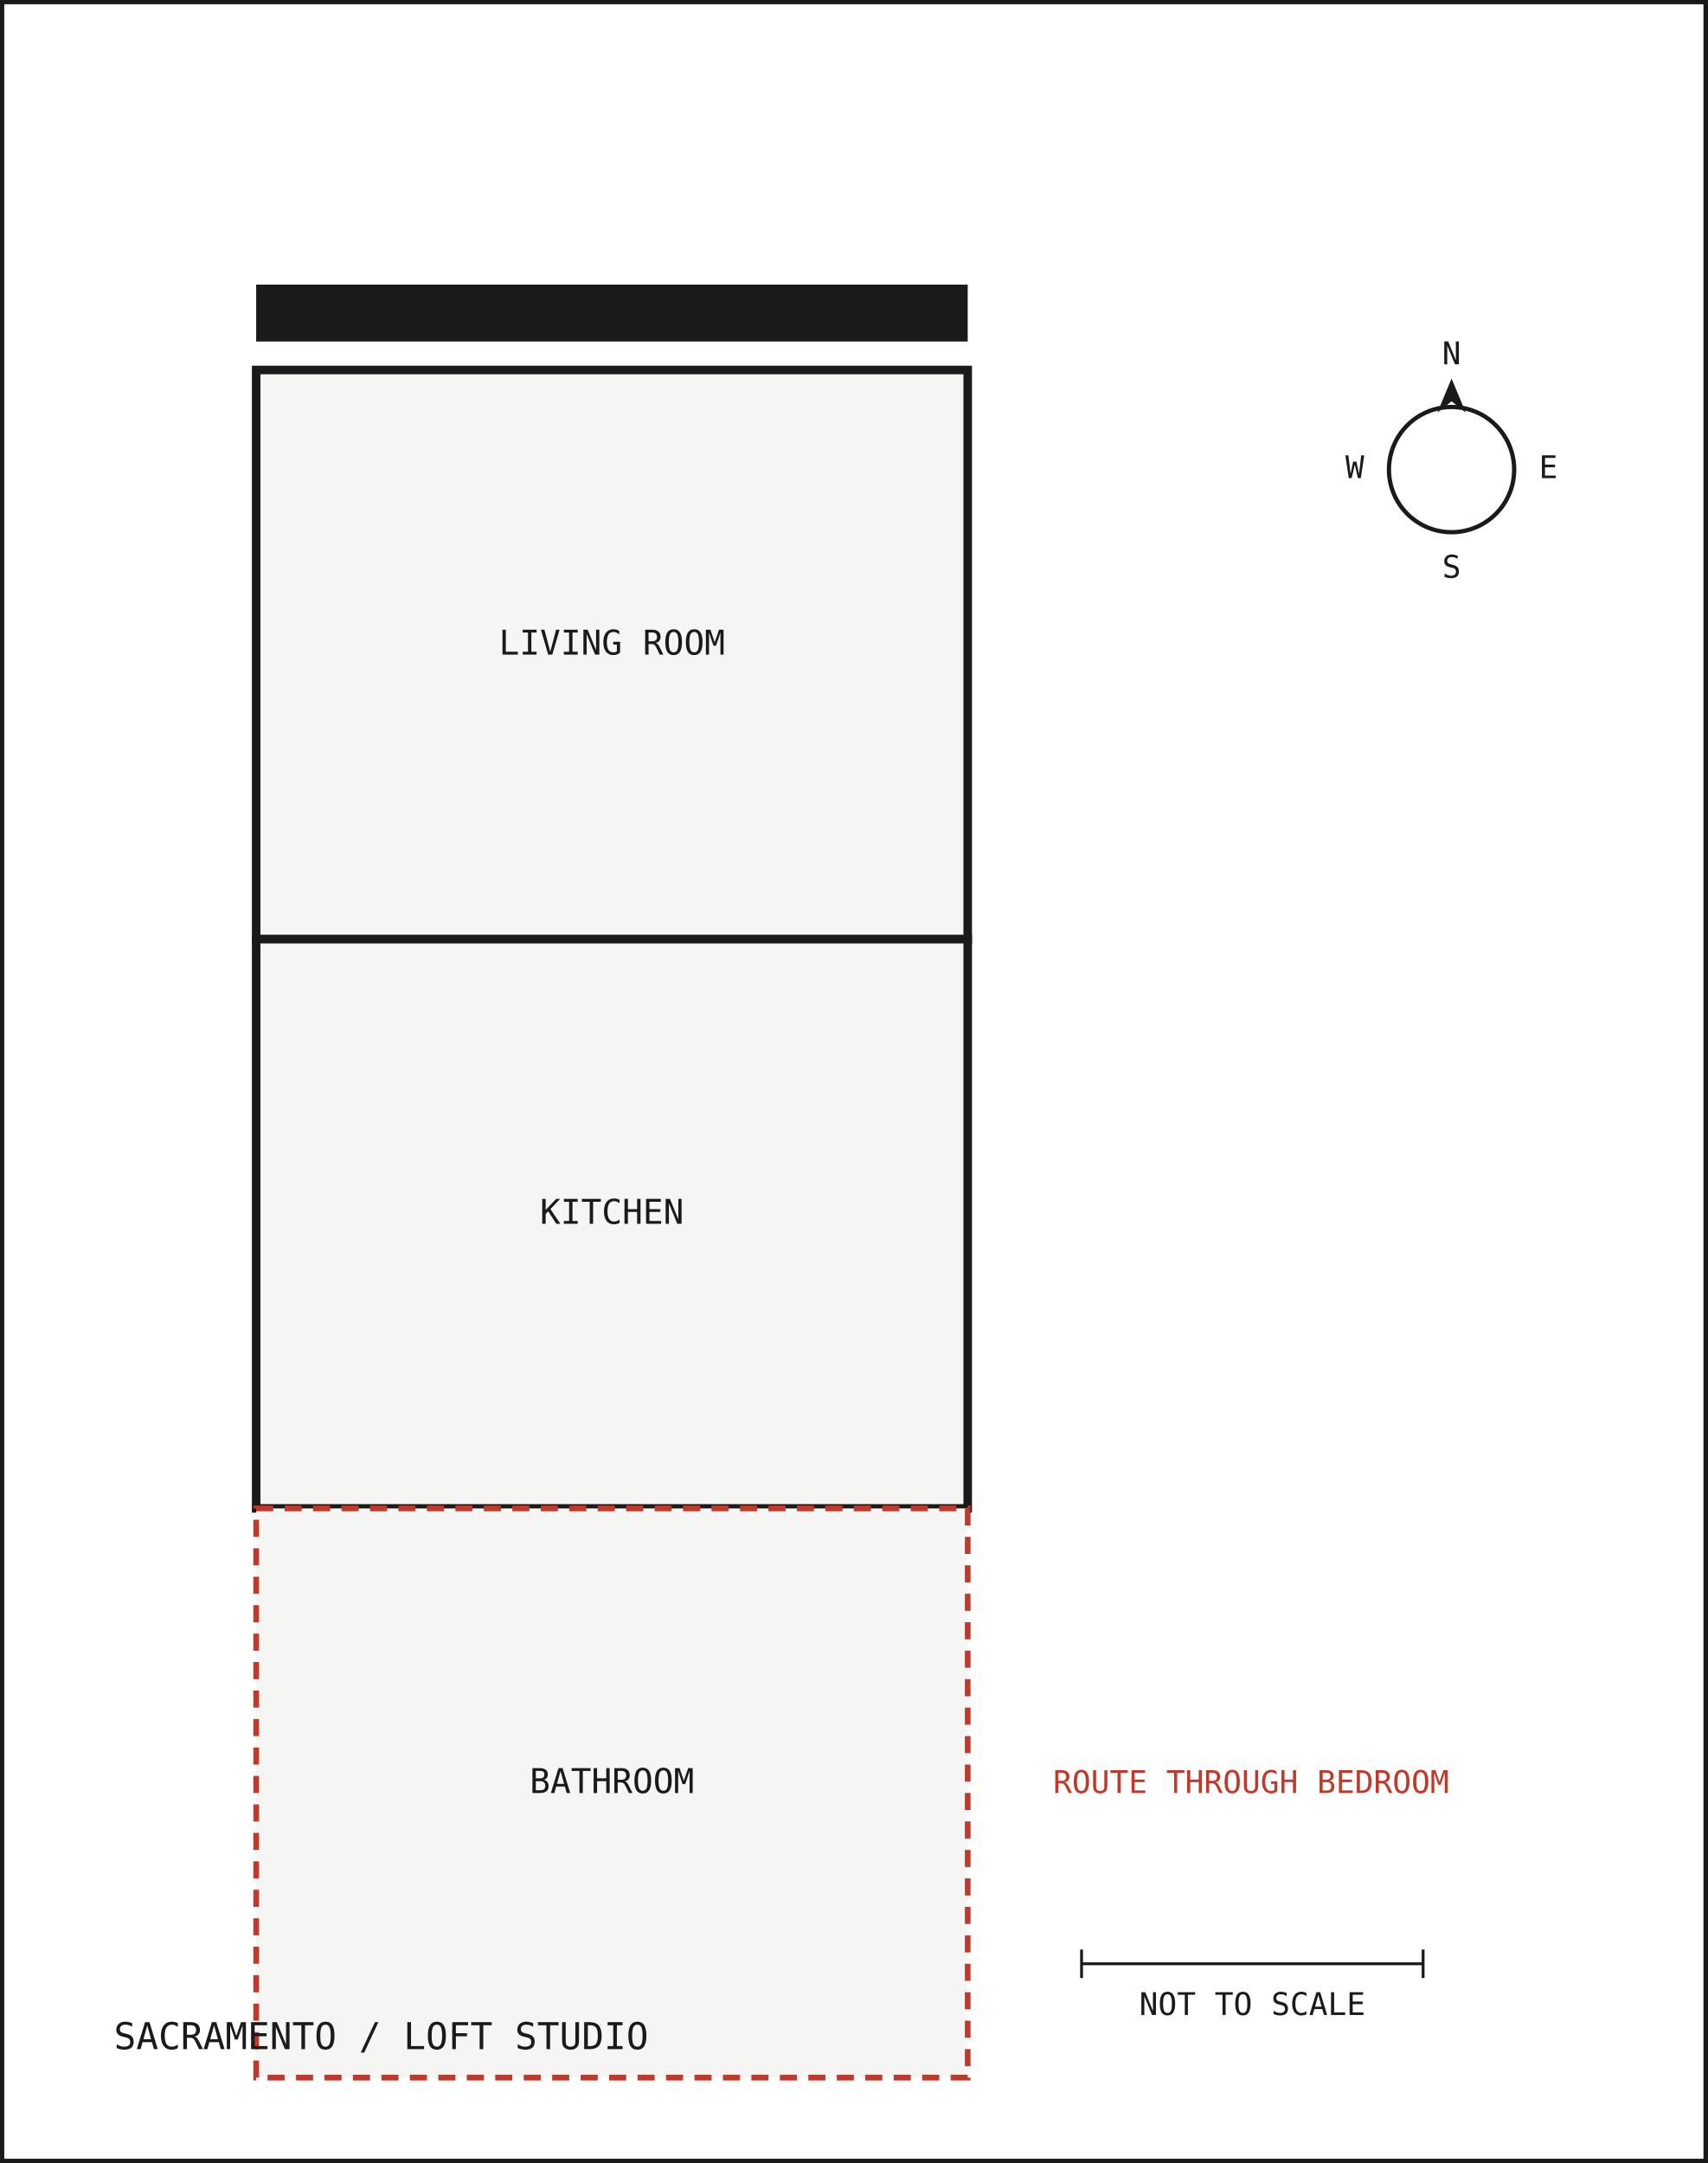
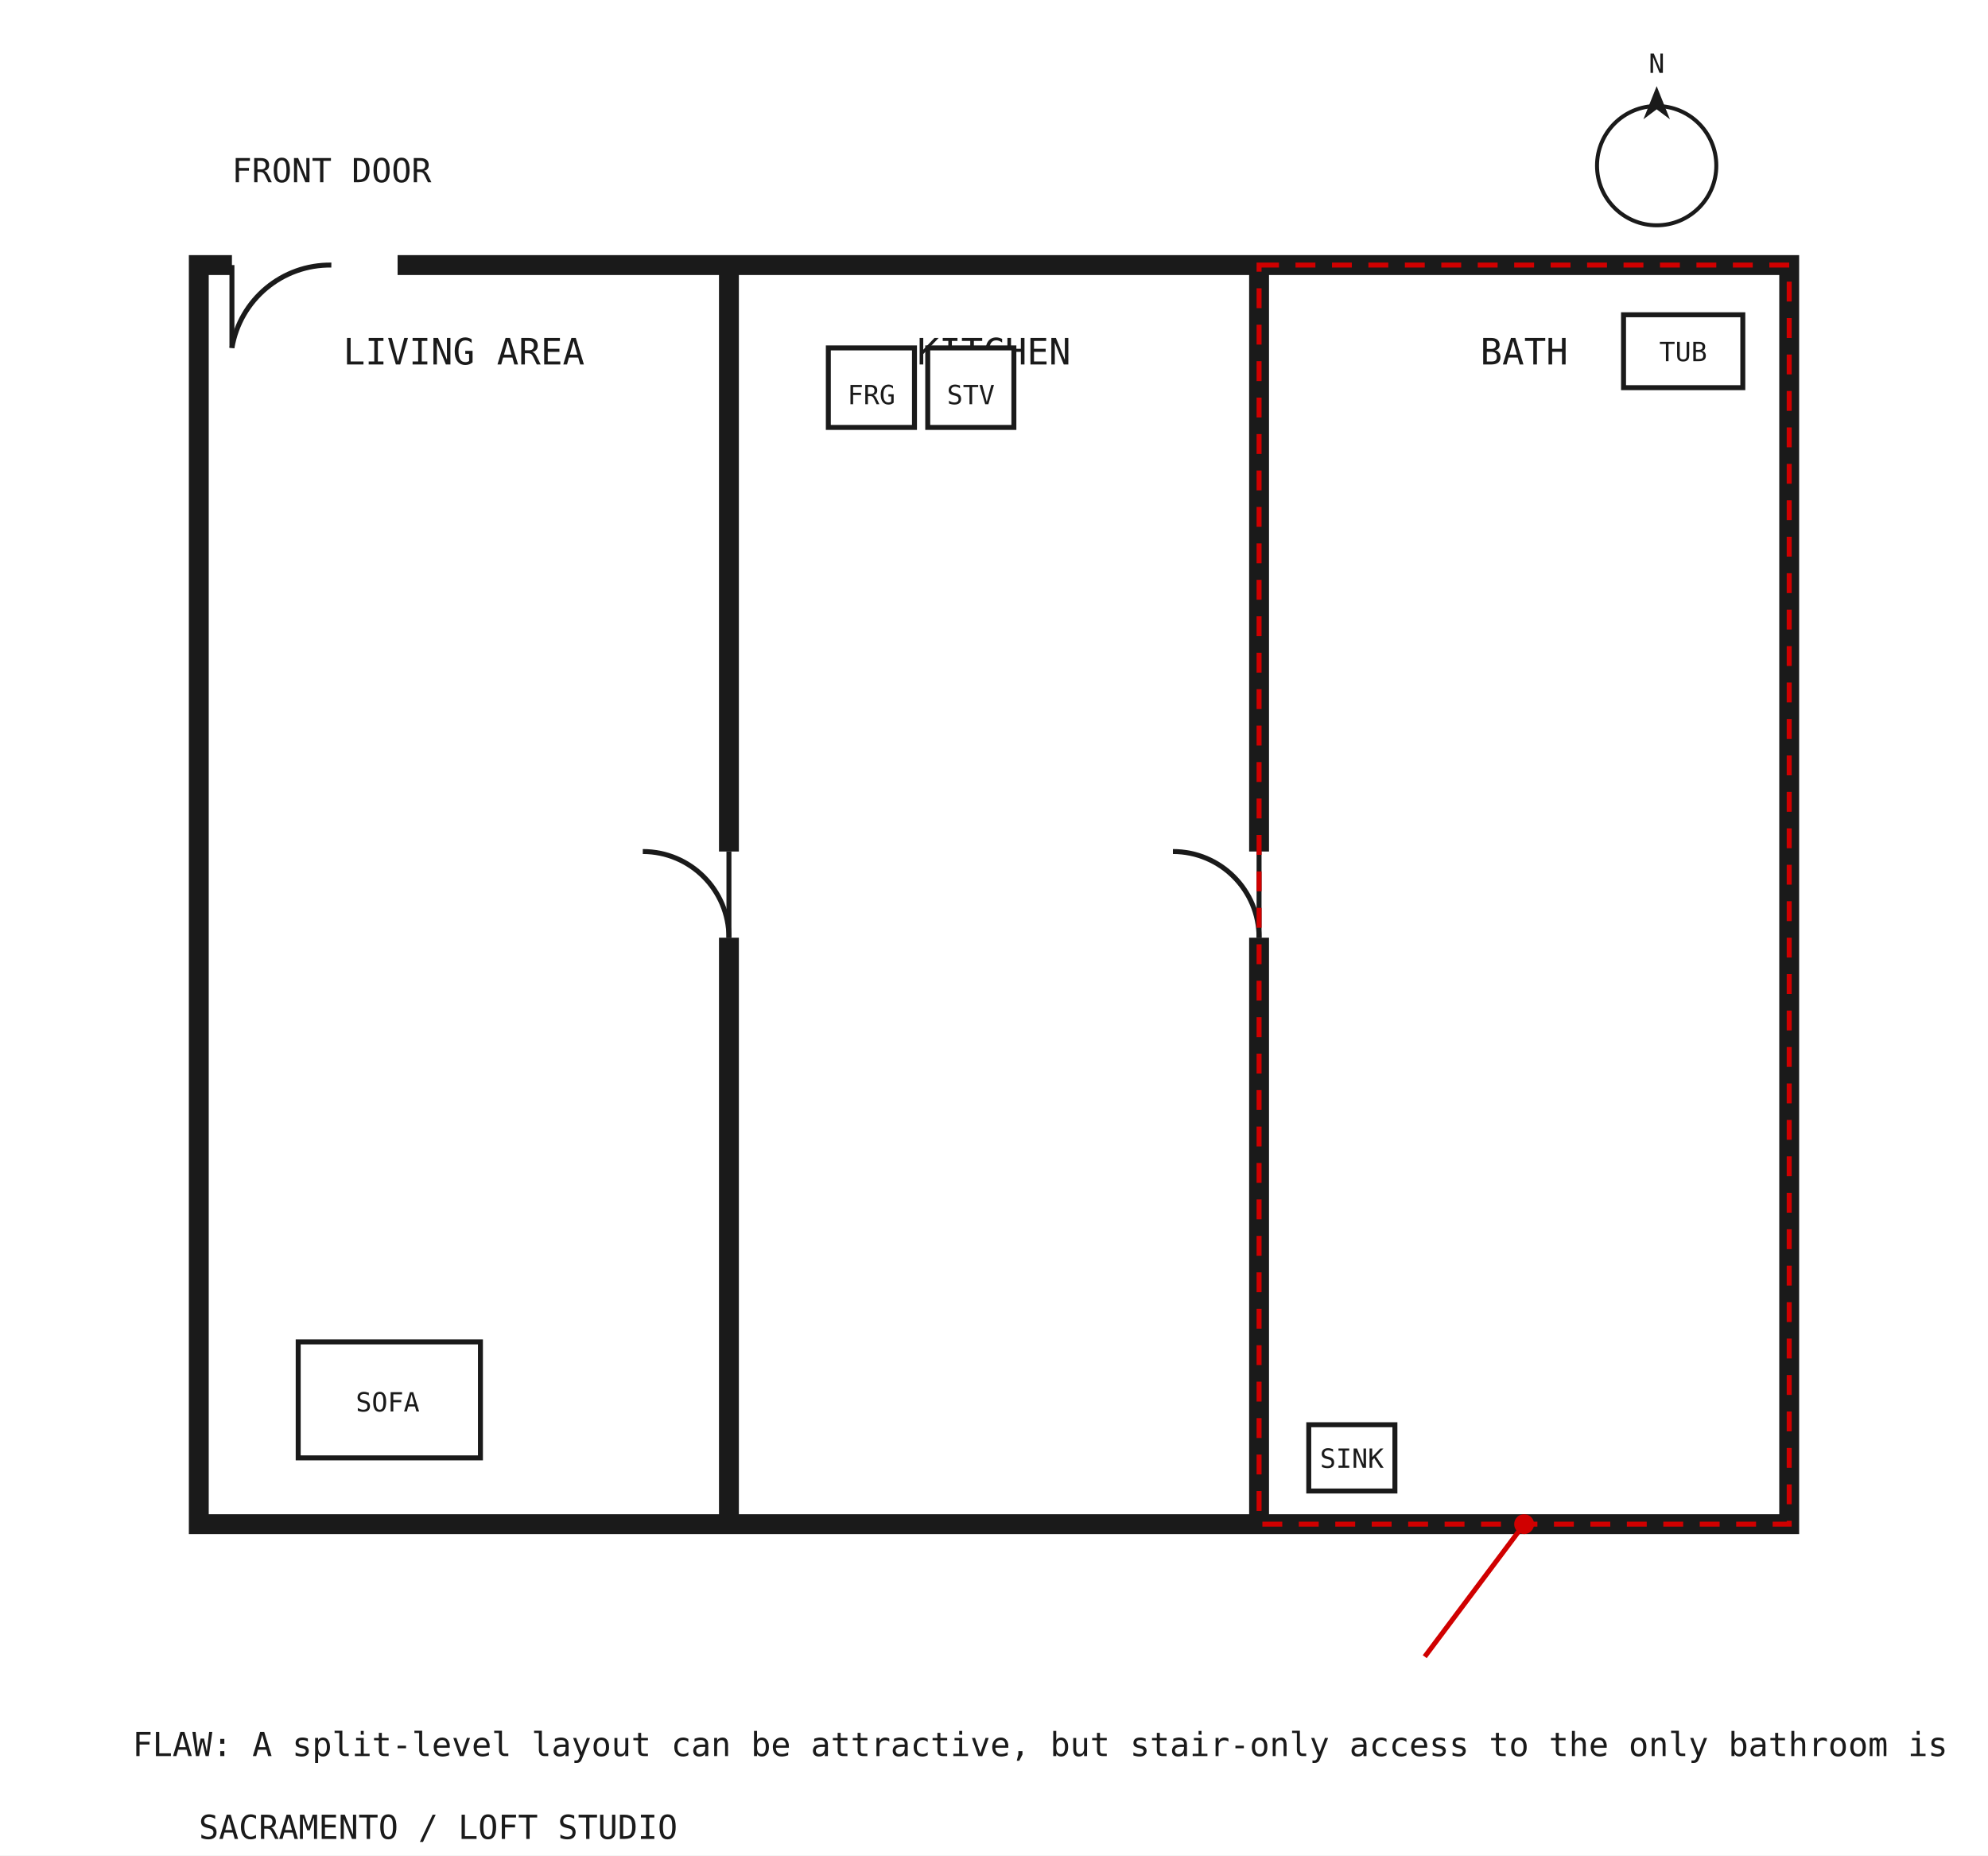
- <svg xmlns="http://www.w3.org/2000/svg" viewBox="0 0 600 760">
+ <svg xmlns="http://www.w3.org/2000/svg" width="600" height="560" viewBox="0 0 600 560">
+   <rect x="0" y="0" width="600" height="560" fill="#FFFFFF" />
  <style>
-     .tiny { font-family: monospace; font-size: 11px; fill: #1A1A1A; }
-     .roomlabel { font-family: monospace; font-size: 12px; fill: #1A1A1A; }
-     .small { font-family: monospace; font-size: 13px; fill: #1A1A1A; }
-     .callout { font-family: monospace; font-size: 11px; fill: #C0392B; }
-     .thin { stroke: #1A1A1A; stroke-width: 1; }
-   </style>
-   <rect x="0" y="0" width="600" height="760" fill="#FFFFFF" stroke="#1A1A1A" stroke-width="3" />
-   <rect x="90" y="100" width="250" height="20" fill="#1A1A1A" />
-   <text x="215" y="115" class="tiny" fill="#FFFFFF" text-anchor="middle">FRONT DOOR</text>
-   <rect x="90" y="130" width="250" height="200" fill="#F5F5F3" stroke="#1A1A1A" stroke-width="3" />
-   <text x="215" y="230" class="roomlabel" text-anchor="middle">LIVING ROOM</text>
-   <rect x="90" y="330" width="250" height="200" fill="#F5F5F3" stroke="#1A1A1A" stroke-width="3" />
-   <text x="215" y="430" class="roomlabel" text-anchor="middle">KITCHEN</text>
-   <rect x="90" y="530" width="250" height="200" fill="#F5F5F3" stroke="#C0392B" stroke-width="2" stroke-dasharray="6,4" />
-   <text x="215" y="630" class="roomlabel" text-anchor="middle">BATHROOM</text>
-   <text x="370" y="630" class="callout">ROUTE THROUGH BEDROOM</text>
-   <g transform="translate(510,165)">
-     <path d="M0 -32 L5 -20 L0 -24 L-5 -20 Z" fill="#1A1A1A" />
-     <text x="0" y="-37" class="tiny" text-anchor="middle">N</text>
-     <text x="34" y="3" class="tiny" text-anchor="middle">E</text>
-     <text x="0" y="38" class="tiny" text-anchor="middle">S</text>
-     <text x="-34" y="3" class="tiny" text-anchor="middle">W</text>
-     <circle r="22" fill="none" stroke="#1A1A1A" stroke-width="1.5" />
+ .wall{stroke:#1A1A1A;stroke-width:6;fill:none;}
+ .thin{stroke:#1A1A1A;stroke-width:1.5;fill:none;}
+ .door{stroke:#1A1A1A;stroke-width:1.5;fill:none;}
+ .label{font-family:monospace;font-size:11px;fill:#1A1A1A;text-anchor:middle;}
+ .small{font-family:monospace;font-size:10px;fill:#1A1A1A;}
+ .tiny{font-family:monospace;font-size:8px;fill:#1A1A1A;text-anchor:middle;}
+ .flaw{fill:none;stroke:#D00000;stroke-width:1.5;stroke-dasharray:6,5;}
+ </style>
+   <rect x="60" y="80" width="480" height="380" fill="none" class="wall" />
+   <line x1="220" y1="80" x2="220" y2="460" class="wall" />
+   <line x1="380" y1="80" x2="380" y2="460" class="wall" />
+   <text x="70" y="55" class="small">FRONT DOOR</text>
+   <line x1="70" y1="80" x2="120" y2="80" stroke="#FFFFFF" stroke-width="10" />
+   <line x1="70" y1="80" x2="70" y2="105" class="thin" />
+   <path d="M70 105 A30 30 0 0 1 100 80" class="door" />
+   <line x1="220" y1="257" x2="220" y2="283" stroke="#FFFFFF" stroke-width="10" />
+   <line x1="220" y1="257" x2="220" y2="283" class="thin" />
+   <path d="M220 283 A26 26 0 0 0 194 257" class="door" />
+   <line x1="380" y1="257" x2="380" y2="283" stroke="#FFFFFF" stroke-width="10" />
+   <line x1="380" y1="257" x2="380" y2="283" class="thin" />
+   <path d="M380 283 A26 26 0 0 0 354 257" class="door" />
+   <text x="140" y="110" class="label">LIVING AREA</text>
+   <rect x="90" y="405" width="55" height="35" fill="#FFFFFF" stroke="#1A1A1A" stroke-width="1.5" />
+   <text x="117" y="426" class="tiny">SOFA</text>
+   <text x="300" y="110" class="label">KITCHEN</text>
+   <rect x="250" y="105" width="26" height="24" fill="#FFFFFF" stroke="#1A1A1A" stroke-width="1.5" />
+   <text x="263" y="122" class="tiny">FRG</text>
+   <rect x="280" y="105" width="26" height="24" fill="#FFFFFF" stroke="#1A1A1A" stroke-width="1.5" />
+   <text x="293" y="122" class="tiny">STV</text>
+   <text x="460" y="110" class="label">BATH</text>
+   <rect x="490" y="95" width="36" height="22" fill="#FFFFFF" stroke="#1A1A1A" stroke-width="1.5" />
+   <text x="508" y="109" class="tiny">TUB</text>
+   <rect x="395" y="430" width="26" height="20" fill="#FFFFFF" stroke="#1A1A1A" stroke-width="1.5" />
+   <text x="408" y="443" class="tiny">SINK</text>
+   <rect x="380" y="80" width="160" height="380" class="flaw" />
+   <path d="M460 460 L430 500" stroke="#D00000" stroke-width="1.5" fill="none" />
+   <circle cx="460" cy="460" r="3" fill="#D00000" />
+   <text x="40" y="530" class="small" fill="#D00000">FLAW: A split-level layout can be attractive, but stair-only access to the only bathroom is</text>
+   <g transform="translate(500,50)">
+     <circle cx="0" cy="0" r="18" fill="none" stroke="#1A1A1A" stroke-width="1.2" />
+     <path d="M0 -24 L4 -14 L0 -17 L-4 -14 Z" fill="#1A1A1A" />
+     <text x="0" y="-28" class="tiny">N</text>
  </g>
-   <g transform="translate(380,690)">
-     <line x1="0" y1="0" x2="120" y2="0" class="thin" />
-     <line x1="0" y1="-5" x2="0" y2="5" class="thin" />
-     <line x1="120" y1="-5" x2="120" y2="5" class="thin" />
-     <text x="60" y="18" class="tiny" text-anchor="middle">NOT TO SCALE</text>
-   </g>
-   <text x="40" y="720" class="small">SACRAMENTO / LOFT STUDIO</text>
+   <text x="60" y="555" class="small">SACRAMENTO / LOFT STUDIO</text>
</svg>
